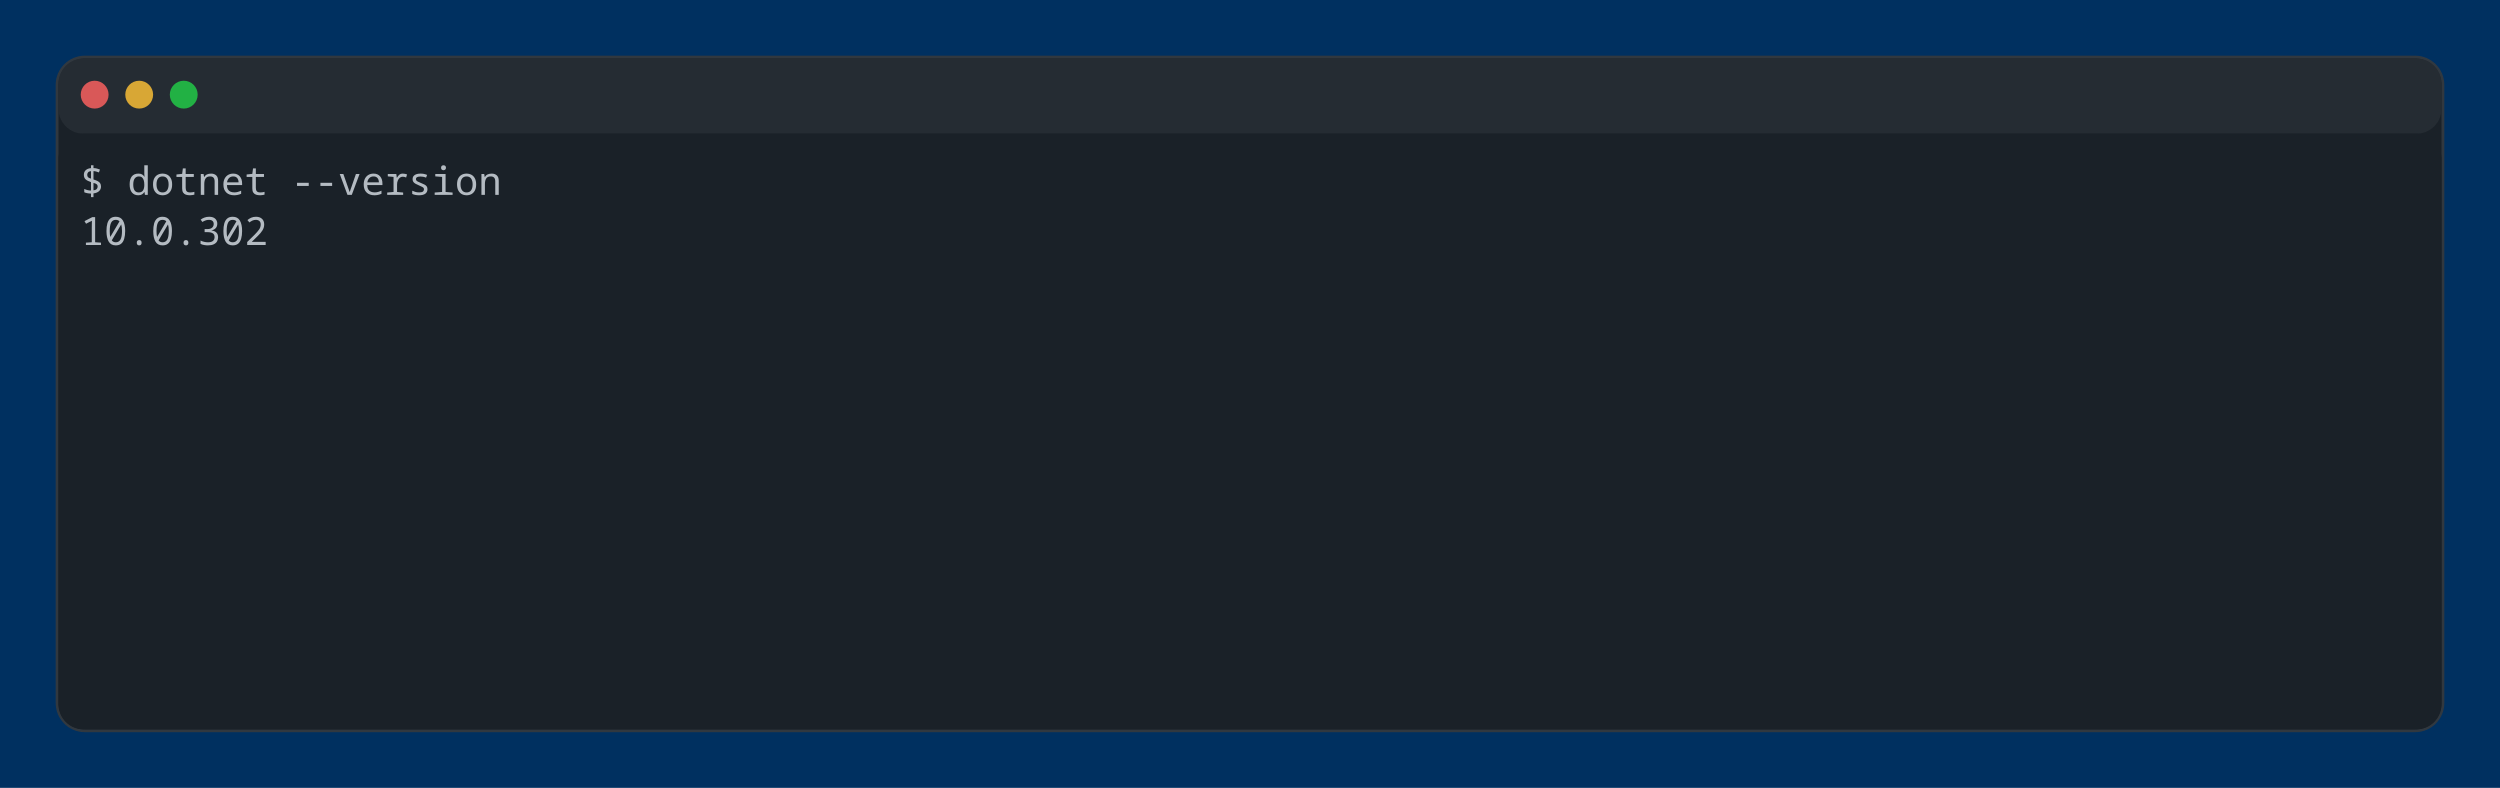
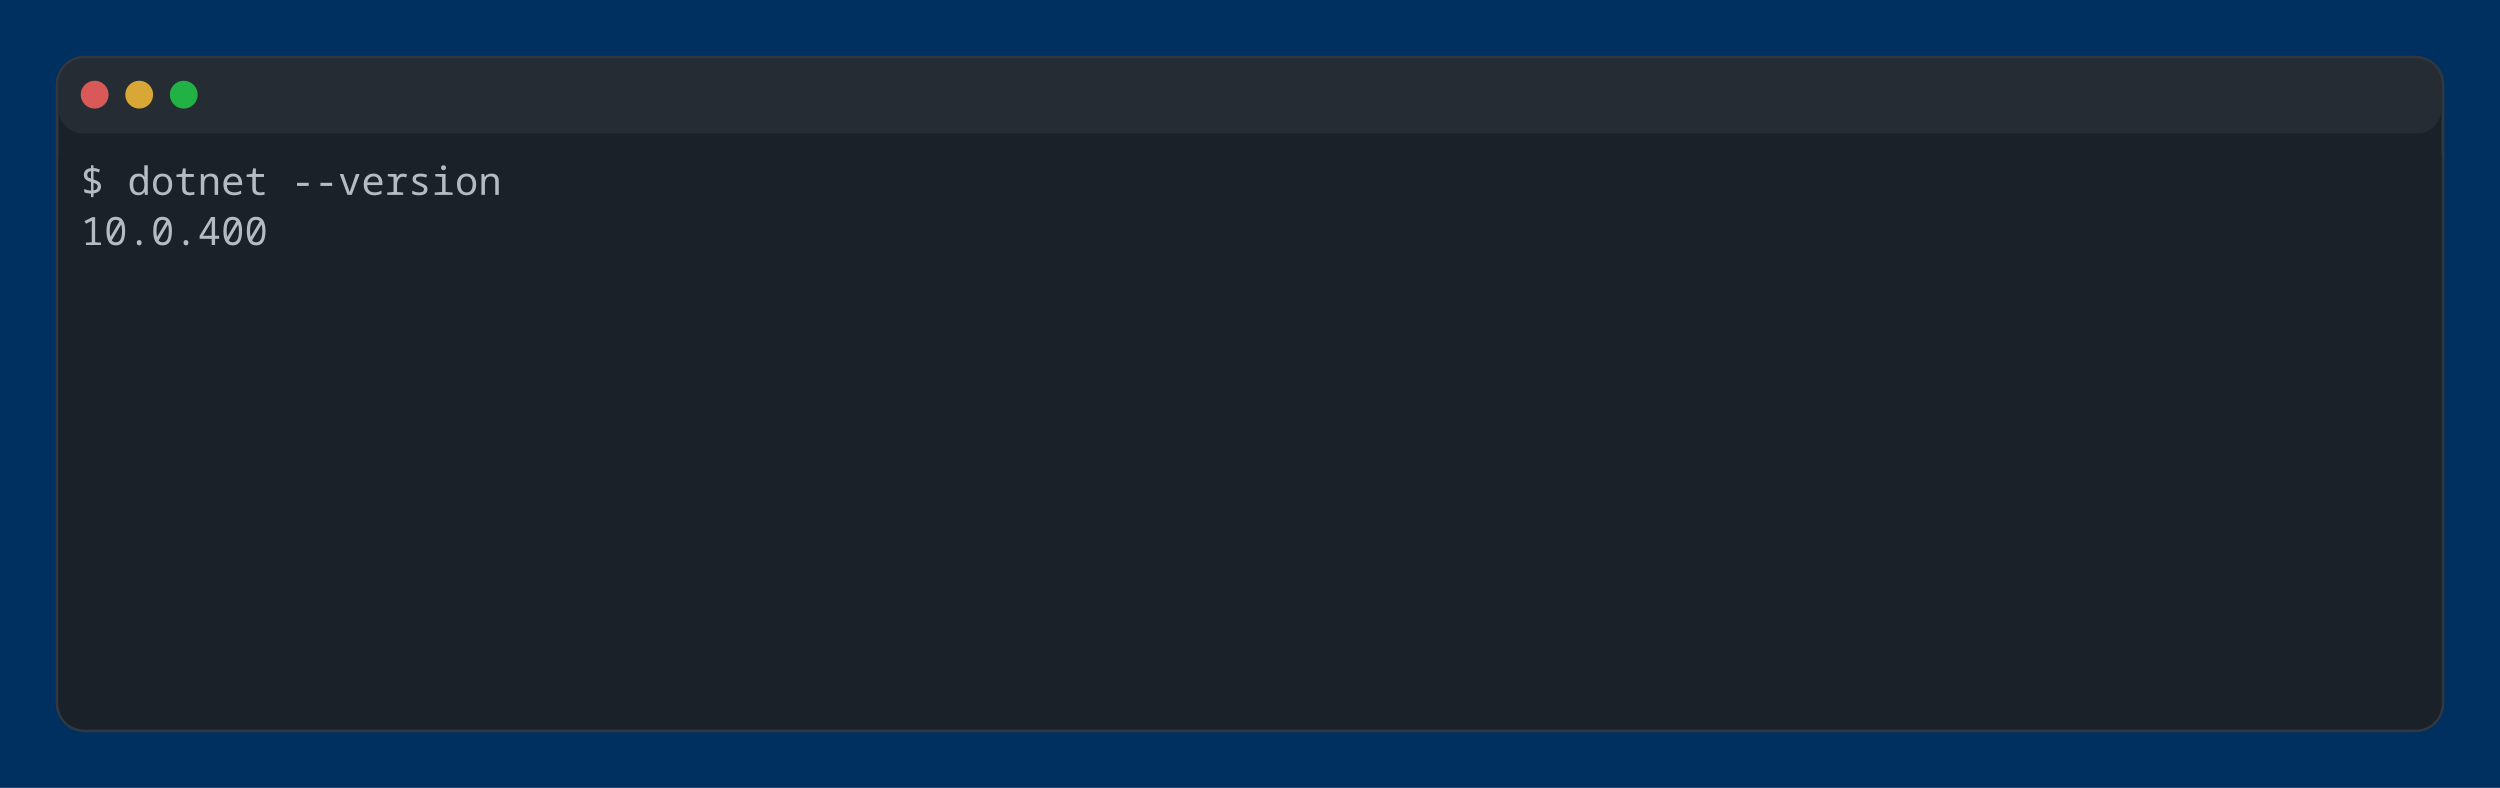
<svg xmlns="http://www.w3.org/2000/svg" width="898" height="283" viewBox="0 0 898 283" role="img" aria-label="console2svg output">
  <style>
.crt {
-   font-family: ui-monospace,"JetBrains Mono","Cascadia Mono","Segoe UI Mono","Noto Sans Mono","SFMono-Regular",Menlo,Consolas,monospace;
+   font-family: "JetBrains Mono","Cascadia Mono","Segoe UI Mono","Noto Sans Mono","SFMono-Regular",Menlo,Consolas,"DejaVu Sans Mono","Liberation Mono",monospace;
  font-size: 14px;
}
+ .blink { animation: blink 1s step-start infinite; }
+ @keyframes blink { 50% { visibility: hidden; } }
text {
  dominant-baseline: alphabetic;
}
.bg {
  shape-rendering: crispEdges;
}
</style>
  <rect width="898" height="283" fill="#003060" />
  <g opacity="0.85">
    <rect x="20.5" y="20.5" rx="10" ry="10" width="857" height="242" fill="#1f1f1f" stroke="#3a3a3a" />
    <rect x="21" y="21" rx="9" ry="9" width="856" height="27" fill="#2c2c2c" />
    <circle cx="34" cy="34" r="5" fill="#ff5f57" />
    <circle cx="50" cy="34" r="5" fill="#febc2e" />
    <circle cx="66" cy="34" r="5" fill="#28c840" />
    <rect x="21" y="48" width="856" height="214" rx="9" ry="9" fill="#1e1e1e" />
    <rect x="29" y="56" width="840" height="18" fill="#1e1e1e" />
    <text class="crt" x="29" y="70" fill="#d4d4d4">$ dotnet --version</text>
    <g transform="translate(29 74)">
      <rect width="840" height="180" fill="#1e1e1e" />
-       <text class="crt" x="0" y="14" fill="#d4d4d4" textLength="67.2" lengthAdjust="spacing">10.0.302</text>
+       <text class="crt" x="0" y="14" fill="#d4d4d4" textLength="67.2" lengthAdjust="spacing">10.0.400</text>
    </g>
  </g>
</svg>
